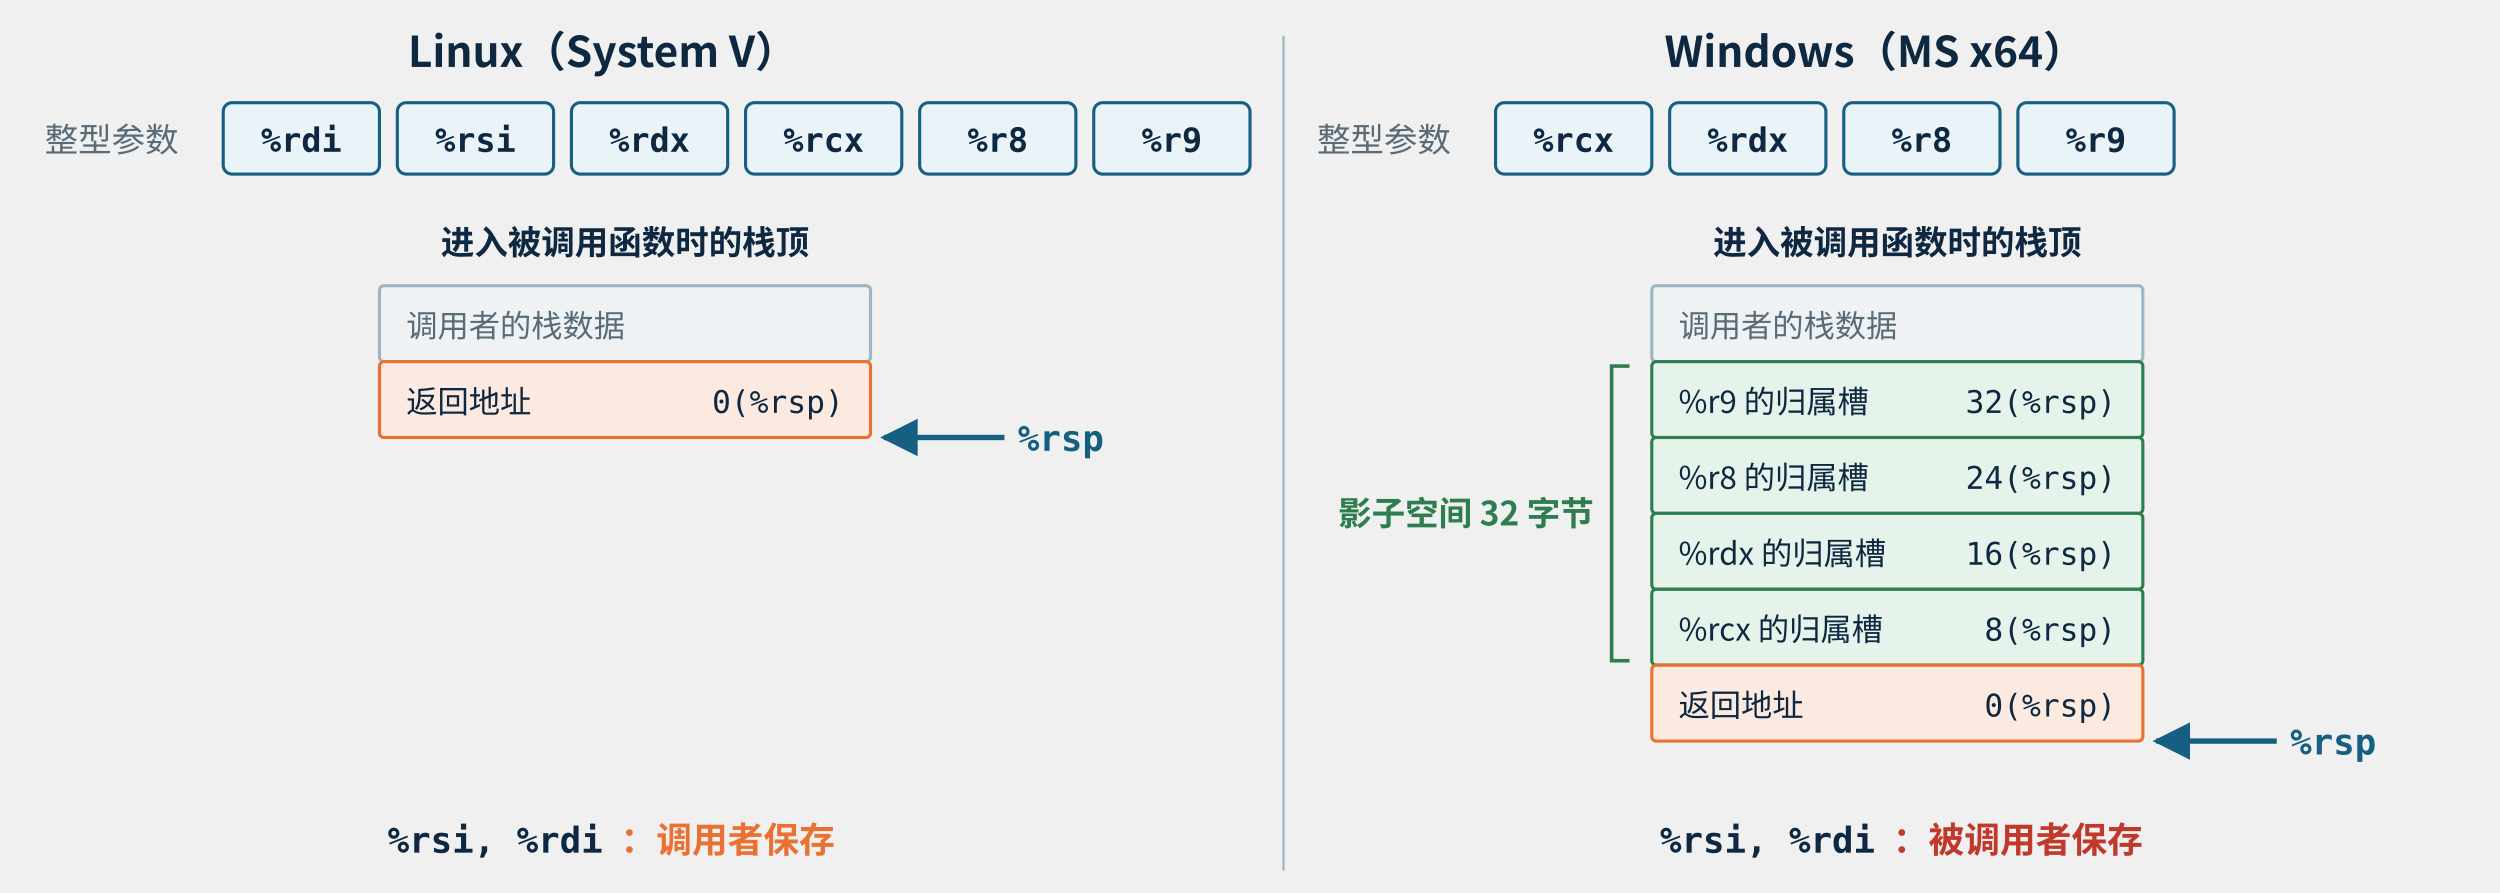
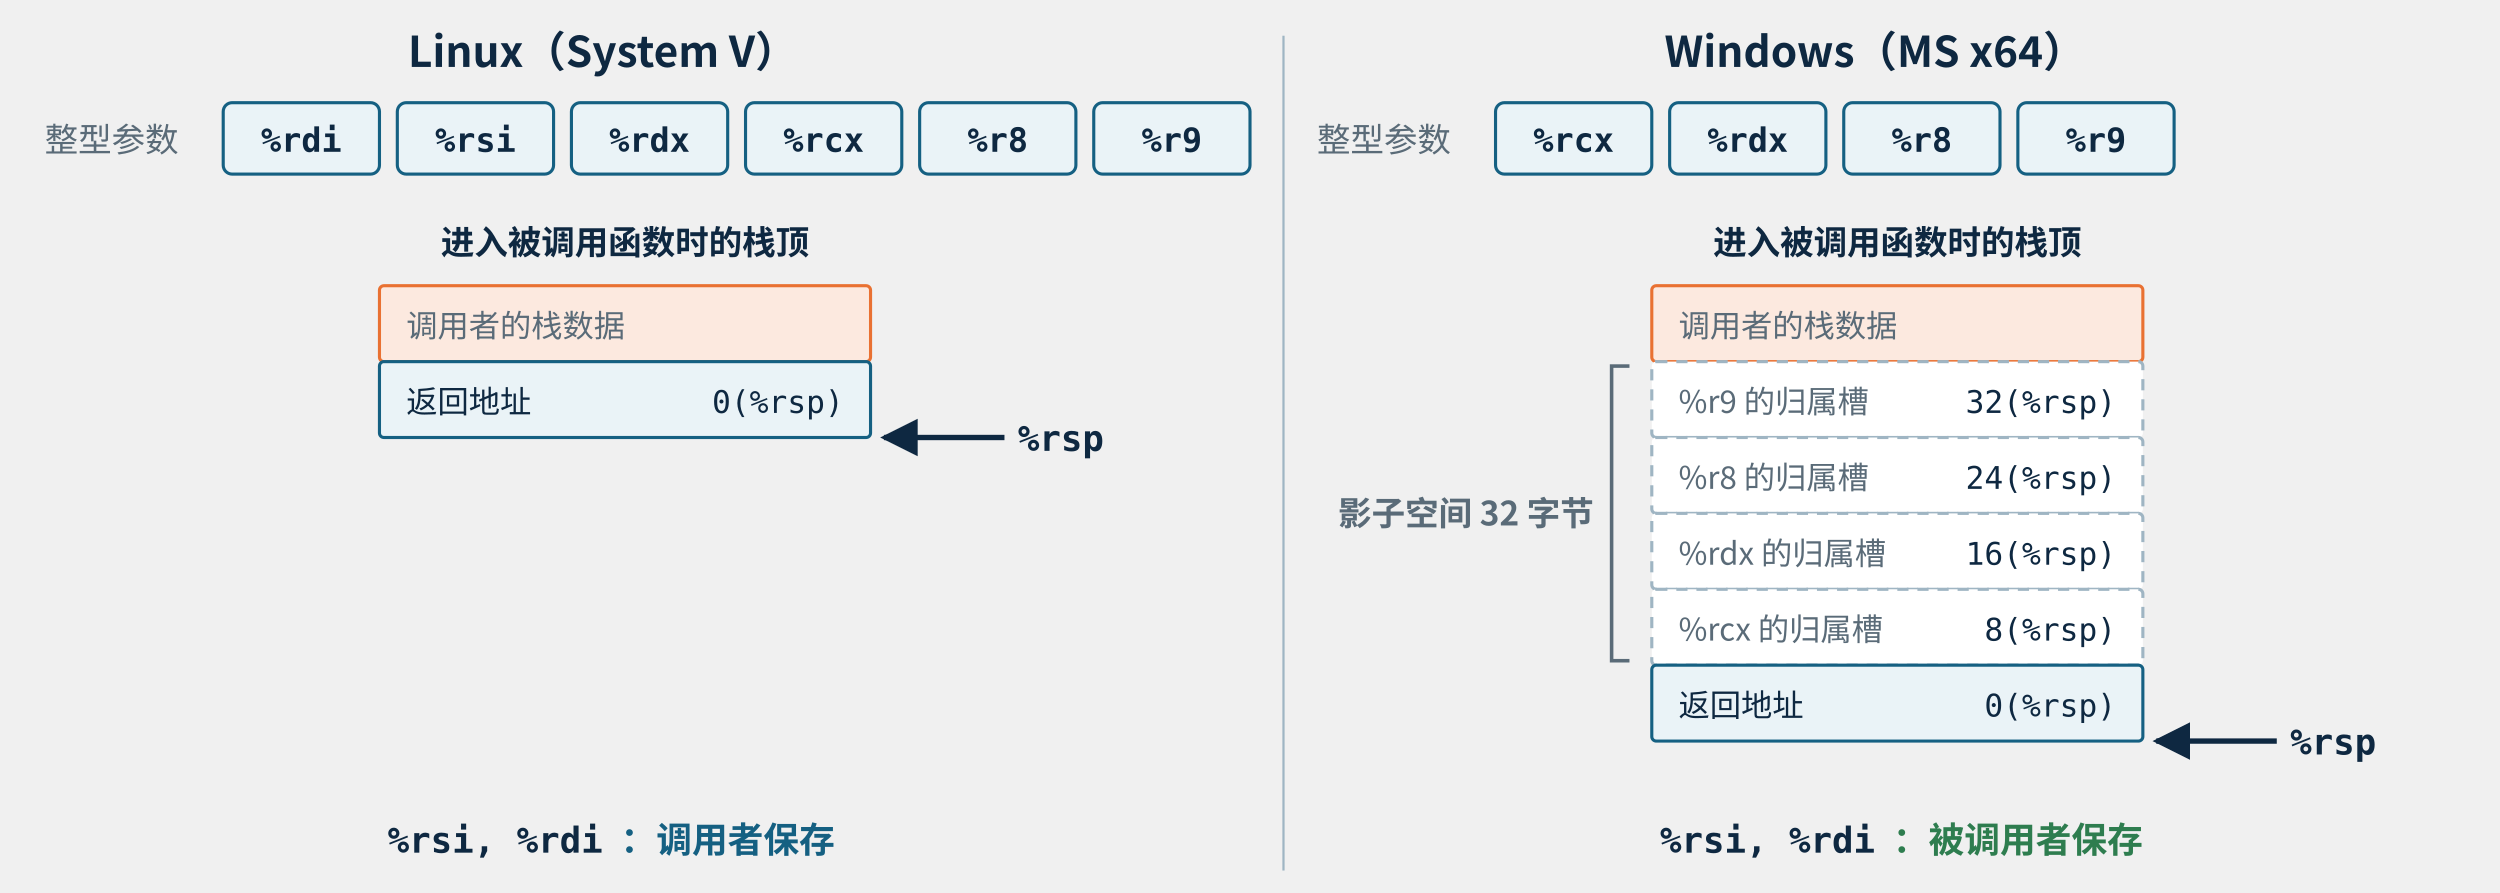
<svg xmlns="http://www.w3.org/2000/svg" viewBox="0 0 1120 400" width="1120" height="400">
  <defs>
    <marker id="ah-156082" viewBox="0 0 10 10" refX="9" refY="5" markerWidth="7" markerHeight="7" orient="auto-start-reverse">
      <path d="M0,0 L10,5 L0,10 z" fill="#156082" />
    </marker>
    <marker id="ah-e97132" viewBox="0 0 10 10" refX="9" refY="5" markerWidth="7" markerHeight="7" orient="auto-start-reverse">
      <path d="M0,0 L10,5 L0,10 z" fill="#e97132" />
    </marker>
    <marker id="ah-0e2841" viewBox="0 0 10 10" refX="9" refY="5" markerWidth="7" markerHeight="7" orient="auto-start-reverse">
      <path d="M0,0 L10,5 L0,10 z" fill="#0e2841" />
    </marker>
    <marker id="ah-2e7d4f" viewBox="0 0 10 10" refX="9" refY="5" markerWidth="7" markerHeight="7" orient="auto-start-reverse">
      <path d="M0,0 L10,5 L0,10 z" fill="#2e7d4f" />
    </marker>
    <marker id="ah-c0392b" viewBox="0 0 10 10" refX="9" refY="5" markerWidth="7" markerHeight="7" orient="auto-start-reverse">
      <path d="M0,0 L10,5 L0,10 z" fill="#c0392b" />
    </marker>
    <marker id="ah-5a6b78" viewBox="0 0 10 10" refX="9" refY="5" markerWidth="7" markerHeight="7" orient="auto-start-reverse">
      <path d="M0,0 L10,5 L0,10 z" fill="#5a6b78" />
    </marker>
    <marker id="ah-9fb5c3" viewBox="0 0 10 10" refX="9" refY="5" markerWidth="7" markerHeight="7" orient="auto-start-reverse">
      <path d="M0,0 L10,5 L0,10 z" fill="#9fb5c3" />
    </marker>
  </defs>
  <text x="270.0" y="30.0" font-family="PingFang SC, Noto Sans CJK SC, Source Han Sans SC, sans-serif" font-size="19" font-weight="bold" fill="#0e2841" text-anchor="middle">Linux（System V）</text>
  <text x="20.0" y="68.0" font-family="PingFang SC, Noto Sans CJK SC, Source Han Sans SC, sans-serif" font-size="15" font-weight="normal" fill="#5a6b78" text-anchor="start">整型参数</text>
  <rect x="100.0" y="46.0" width="70.0" height="32.0" rx="4" fill="#eaf3f7" stroke="#156082" stroke-width="1.4" />
  <text x="135.0" y="68.0" font-family="SFMono-Regular, Menlo, DejaVu Sans Mono, Consolas, monospace" font-size="15" font-weight="bold" fill="#0e2841" text-anchor="middle">%rdi</text>
  <rect x="178.0" y="46.0" width="70.0" height="32.0" rx="4" fill="#eaf3f7" stroke="#156082" stroke-width="1.4" />
  <text x="213.0" y="68.0" font-family="SFMono-Regular, Menlo, DejaVu Sans Mono, Consolas, monospace" font-size="15" font-weight="bold" fill="#0e2841" text-anchor="middle">%rsi</text>
  <rect x="256.0" y="46.0" width="70.0" height="32.0" rx="4" fill="#eaf3f7" stroke="#156082" stroke-width="1.4" />
  <text x="291.0" y="68.0" font-family="SFMono-Regular, Menlo, DejaVu Sans Mono, Consolas, monospace" font-size="15" font-weight="bold" fill="#0e2841" text-anchor="middle">%rdx</text>
  <rect x="334.0" y="46.0" width="70.0" height="32.0" rx="4" fill="#eaf3f7" stroke="#156082" stroke-width="1.4" />
  <text x="369.0" y="68.0" font-family="SFMono-Regular, Menlo, DejaVu Sans Mono, Consolas, monospace" font-size="15" font-weight="bold" fill="#0e2841" text-anchor="middle">%rcx</text>
  <rect x="412.0" y="46.0" width="70.0" height="32.0" rx="4" fill="#eaf3f7" stroke="#156082" stroke-width="1.4" />
  <text x="447.0" y="68.0" font-family="SFMono-Regular, Menlo, DejaVu Sans Mono, Consolas, monospace" font-size="15" font-weight="bold" fill="#0e2841" text-anchor="middle">%r8</text>
  <rect x="490.0" y="46.0" width="70.0" height="32.0" rx="4" fill="#eaf3f7" stroke="#156082" stroke-width="1.4" />
  <text x="525.0" y="68.0" font-family="SFMono-Regular, Menlo, DejaVu Sans Mono, Consolas, monospace" font-size="15" font-weight="bold" fill="#0e2841" text-anchor="middle">%r9</text>
  <text x="280.0" y="114.0" font-family="PingFang SC, Noto Sans CJK SC, Source Han Sans SC, sans-serif" font-size="15" font-weight="bold" fill="#0e2841" text-anchor="middle">进入被调用函数时的栈顶</text>
-   <rect x="170.0" y="128.0" width="220.0" height="34.0" rx="2" fill="#eef2f4" stroke="#9fb5c3" stroke-width="1.4" />
+   <rect x="170.0" y="128.0" width="220.0" height="34.0" rx="2" fill="#fce9df" stroke="#e97132" stroke-width="1.4" />
  <text x="182.0" y="151.0" font-family="PingFang SC, Noto Sans CJK SC, Source Han Sans SC, sans-serif" font-size="14" font-weight="normal" fill="#5a6b78" text-anchor="start">调用者的栈数据</text>
-   <rect x="170.0" y="162.0" width="220.0" height="34.0" rx="2" fill="#fce9df" stroke="#e97132" stroke-width="1.4" />
+   <rect x="170.0" y="162.0" width="220.0" height="34.0" rx="2" fill="#eaf3f7" stroke="#156082" stroke-width="1.4" />
  <text x="182.0" y="185.0" font-family="PingFang SC, Noto Sans CJK SC, Source Han Sans SC, sans-serif" font-size="14" font-weight="normal" fill="#0e2841" text-anchor="start">返回地址</text>
  <text x="378.0" y="185.0" font-family="SFMono-Regular, Menlo, DejaVu Sans Mono, Consolas, monospace" font-size="14" font-weight="normal" fill="#0e2841" text-anchor="end">0(%rsp)</text>
-   <line x1="450.0" y1="196.0" x2="396.0" y2="196.0" stroke="#156082" stroke-width="2.4" marker-end="url(#ah-156082)" />
-   <text x="456.0" y="202.0" font-family="SFMono-Regular, Menlo, DejaVu Sans Mono, Consolas, monospace" font-size="16" font-weight="bold" fill="#156082" text-anchor="start">%rsp</text>
+   <line x1="450.0" y1="196.0" x2="396.0" y2="196.0" stroke="#0e2841" stroke-width="2.4" marker-end="url(#ah-0e2841)" />
+   <text x="456.0" y="202.0" font-family="SFMono-Regular, Menlo, DejaVu Sans Mono, Consolas, monospace" font-size="16" font-weight="bold" fill="#0e2841" text-anchor="start">%rsp</text>
  <text x="270.0" y="382.0" font-family="SFMono-Regular, Menlo, DejaVu Sans Mono, Consolas, monospace" font-size="16" font-weight="bold" fill="#0e2841" text-anchor="end">%rsi, %rdi</text>
-   <text x="278.0" y="382.0" font-family="PingFang SC, Noto Sans CJK SC, Source Han Sans SC, sans-serif" font-size="16" font-weight="bold" fill="#e97132" text-anchor="start">：调用者保存</text>
+   <text x="278.0" y="382.0" font-family="PingFang SC, Noto Sans CJK SC, Source Han Sans SC, sans-serif" font-size="16" font-weight="bold" fill="#156082" text-anchor="start">：调用者保存</text>
  <text x="840.0" y="30.0" font-family="PingFang SC, Noto Sans CJK SC, Source Han Sans SC, sans-serif" font-size="19" font-weight="bold" fill="#0e2841" text-anchor="middle">Windows（MS x64）</text>
  <text x="590.0" y="68.0" font-family="PingFang SC, Noto Sans CJK SC, Source Han Sans SC, sans-serif" font-size="15" font-weight="normal" fill="#5a6b78" text-anchor="start">整型参数</text>
  <rect x="670.0" y="46.0" width="70.0" height="32.0" rx="4" fill="#eaf3f7" stroke="#156082" stroke-width="1.4" />
  <text x="705.0" y="68.0" font-family="SFMono-Regular, Menlo, DejaVu Sans Mono, Consolas, monospace" font-size="15" font-weight="bold" fill="#0e2841" text-anchor="middle">%rcx</text>
  <rect x="748.0" y="46.0" width="70.0" height="32.0" rx="4" fill="#eaf3f7" stroke="#156082" stroke-width="1.4" />
  <text x="783.0" y="68.0" font-family="SFMono-Regular, Menlo, DejaVu Sans Mono, Consolas, monospace" font-size="15" font-weight="bold" fill="#0e2841" text-anchor="middle">%rdx</text>
  <rect x="826.0" y="46.0" width="70.0" height="32.0" rx="4" fill="#eaf3f7" stroke="#156082" stroke-width="1.4" />
  <text x="861.0" y="68.0" font-family="SFMono-Regular, Menlo, DejaVu Sans Mono, Consolas, monospace" font-size="15" font-weight="bold" fill="#0e2841" text-anchor="middle">%r8</text>
  <rect x="904.0" y="46.0" width="70.0" height="32.0" rx="4" fill="#eaf3f7" stroke="#156082" stroke-width="1.4" />
  <text x="939.0" y="68.0" font-family="SFMono-Regular, Menlo, DejaVu Sans Mono, Consolas, monospace" font-size="15" font-weight="bold" fill="#0e2841" text-anchor="middle">%r9</text>
  <text x="850.0" y="114.0" font-family="PingFang SC, Noto Sans CJK SC, Source Han Sans SC, sans-serif" font-size="15" font-weight="bold" fill="#0e2841" text-anchor="middle">进入被调用函数时的栈顶</text>
-   <rect x="740.0" y="128.0" width="220.0" height="34.0" rx="2" fill="#eef2f4" stroke="#9fb5c3" stroke-width="1.4" />
+   <rect x="740.0" y="128.0" width="220.0" height="34.0" rx="2" fill="#fce9df" stroke="#e97132" stroke-width="1.4" />
  <text x="752.0" y="151.0" font-family="PingFang SC, Noto Sans CJK SC, Source Han Sans SC, sans-serif" font-size="14" font-weight="normal" fill="#5a6b78" text-anchor="start">调用者的栈数据</text>
-   <rect x="740.0" y="162.0" width="220.0" height="34.0" rx="2" fill="#e5f3ea" stroke="#2e7d4f" stroke-width="1.4" />
-   <text x="752.0" y="185.0" font-family="PingFang SC, Noto Sans CJK SC, Source Han Sans SC, sans-serif" font-size="14" font-weight="normal" fill="#0e2841" text-anchor="start">%r9 的归属槽</text>
+   <rect x="740.0" y="162.0" width="220.0" height="34.0" rx="2" fill="#ffffff" stroke="#9fb5c3" stroke-width="1.4" stroke-dasharray="5 4" />
+   <text x="752.0" y="185.0" font-family="PingFang SC, Noto Sans CJK SC, Source Han Sans SC, sans-serif" font-size="14" font-weight="normal" fill="#5a6b78" text-anchor="start">%r9 的归属槽</text>
  <text x="948.0" y="185.0" font-family="SFMono-Regular, Menlo, DejaVu Sans Mono, Consolas, monospace" font-size="14" font-weight="normal" fill="#0e2841" text-anchor="end">32(%rsp)</text>
-   <rect x="740.0" y="196.0" width="220.0" height="34.0" rx="2" fill="#e5f3ea" stroke="#2e7d4f" stroke-width="1.4" />
-   <text x="752.0" y="219.0" font-family="PingFang SC, Noto Sans CJK SC, Source Han Sans SC, sans-serif" font-size="14" font-weight="normal" fill="#0e2841" text-anchor="start">%r8 的归属槽</text>
+   <rect x="740.0" y="196.0" width="220.0" height="34.0" rx="2" fill="#ffffff" stroke="#9fb5c3" stroke-width="1.4" stroke-dasharray="5 4" />
+   <text x="752.0" y="219.0" font-family="PingFang SC, Noto Sans CJK SC, Source Han Sans SC, sans-serif" font-size="14" font-weight="normal" fill="#5a6b78" text-anchor="start">%r8 的归属槽</text>
  <text x="948.0" y="219.0" font-family="SFMono-Regular, Menlo, DejaVu Sans Mono, Consolas, monospace" font-size="14" font-weight="normal" fill="#0e2841" text-anchor="end">24(%rsp)</text>
-   <rect x="740.0" y="230.0" width="220.0" height="34.0" rx="2" fill="#e5f3ea" stroke="#2e7d4f" stroke-width="1.4" />
-   <text x="752.0" y="253.0" font-family="PingFang SC, Noto Sans CJK SC, Source Han Sans SC, sans-serif" font-size="14" font-weight="normal" fill="#0e2841" text-anchor="start">%rdx 的归属槽</text>
+   <rect x="740.0" y="230.0" width="220.0" height="34.0" rx="2" fill="#ffffff" stroke="#9fb5c3" stroke-width="1.4" stroke-dasharray="5 4" />
+   <text x="752.0" y="253.0" font-family="PingFang SC, Noto Sans CJK SC, Source Han Sans SC, sans-serif" font-size="14" font-weight="normal" fill="#5a6b78" text-anchor="start">%rdx 的归属槽</text>
  <text x="948.0" y="253.0" font-family="SFMono-Regular, Menlo, DejaVu Sans Mono, Consolas, monospace" font-size="14" font-weight="normal" fill="#0e2841" text-anchor="end">16(%rsp)</text>
-   <rect x="740.0" y="264.0" width="220.0" height="34.0" rx="2" fill="#e5f3ea" stroke="#2e7d4f" stroke-width="1.4" />
-   <text x="752.0" y="287.0" font-family="PingFang SC, Noto Sans CJK SC, Source Han Sans SC, sans-serif" font-size="14" font-weight="normal" fill="#0e2841" text-anchor="start">%rcx 的归属槽</text>
+   <rect x="740.0" y="264.0" width="220.0" height="34.0" rx="2" fill="#ffffff" stroke="#9fb5c3" stroke-width="1.4" stroke-dasharray="5 4" />
+   <text x="752.0" y="287.0" font-family="PingFang SC, Noto Sans CJK SC, Source Han Sans SC, sans-serif" font-size="14" font-weight="normal" fill="#5a6b78" text-anchor="start">%rcx 的归属槽</text>
  <text x="948.0" y="287.0" font-family="SFMono-Regular, Menlo, DejaVu Sans Mono, Consolas, monospace" font-size="14" font-weight="normal" fill="#0e2841" text-anchor="end">8(%rsp)</text>
-   <path d="M 730.0 164.0 L 722.0 164.0 L 722.0 296.0 L 730.0 296.0" fill="none" stroke="#2e7d4f" stroke-width="1.6" />
-   <text x="714.0" y="235.4" font-family="PingFang SC, Noto Sans CJK SC, Source Han Sans SC, sans-serif" font-size="15" font-weight="bold" fill="#2e7d4f" text-anchor="end">影子空间 32 字节</text>
-   <rect x="740.0" y="298.0" width="220.0" height="34.0" rx="2" fill="#fce9df" stroke="#e97132" stroke-width="1.4" />
+   <path d="M 730.0 164.0 L 722.0 164.0 L 722.0 296.0 L 730.0 296.0" fill="none" stroke="#5a6b78" stroke-width="1.6" />
+   <text x="714.0" y="235.4" font-family="PingFang SC, Noto Sans CJK SC, Source Han Sans SC, sans-serif" font-size="15" font-weight="bold" fill="#5a6b78" text-anchor="end">影子空间 32 字节</text>
+   <rect x="740.0" y="298.0" width="220.0" height="34.0" rx="2" fill="#eaf3f7" stroke="#156082" stroke-width="1.4" />
  <text x="752.0" y="321.0" font-family="PingFang SC, Noto Sans CJK SC, Source Han Sans SC, sans-serif" font-size="14" font-weight="normal" fill="#0e2841" text-anchor="start">返回地址</text>
  <text x="948.0" y="321.0" font-family="SFMono-Regular, Menlo, DejaVu Sans Mono, Consolas, monospace" font-size="14" font-weight="normal" fill="#0e2841" text-anchor="end">0(%rsp)</text>
-   <line x1="1020.0" y1="332.0" x2="966.0" y2="332.0" stroke="#156082" stroke-width="2.4" marker-end="url(#ah-156082)" />
-   <text x="1026.0" y="338.0" font-family="SFMono-Regular, Menlo, DejaVu Sans Mono, Consolas, monospace" font-size="16" font-weight="bold" fill="#156082" text-anchor="start">%rsp</text>
+   <line x1="1020.0" y1="332.0" x2="966.0" y2="332.0" stroke="#0e2841" stroke-width="2.4" marker-end="url(#ah-0e2841)" />
+   <text x="1026.0" y="338.0" font-family="SFMono-Regular, Menlo, DejaVu Sans Mono, Consolas, monospace" font-size="16" font-weight="bold" fill="#0e2841" text-anchor="start">%rsp</text>
  <text x="840.0" y="382.0" font-family="SFMono-Regular, Menlo, DejaVu Sans Mono, Consolas, monospace" font-size="16" font-weight="bold" fill="#0e2841" text-anchor="end">%rsi, %rdi</text>
-   <text x="848.0" y="382.0" font-family="PingFang SC, Noto Sans CJK SC, Source Han Sans SC, sans-serif" font-size="16" font-weight="bold" fill="#c0392b" text-anchor="start">：被调用者保存</text>
+   <text x="848.0" y="382.0" font-family="PingFang SC, Noto Sans CJK SC, Source Han Sans SC, sans-serif" font-size="16" font-weight="bold" fill="#2e7d4f" text-anchor="start">：被调用者保存</text>
  <line x1="575.0" y1="16.0" x2="575.0" y2="390.0" stroke="#9fb5c3" stroke-width="1" />
</svg>
